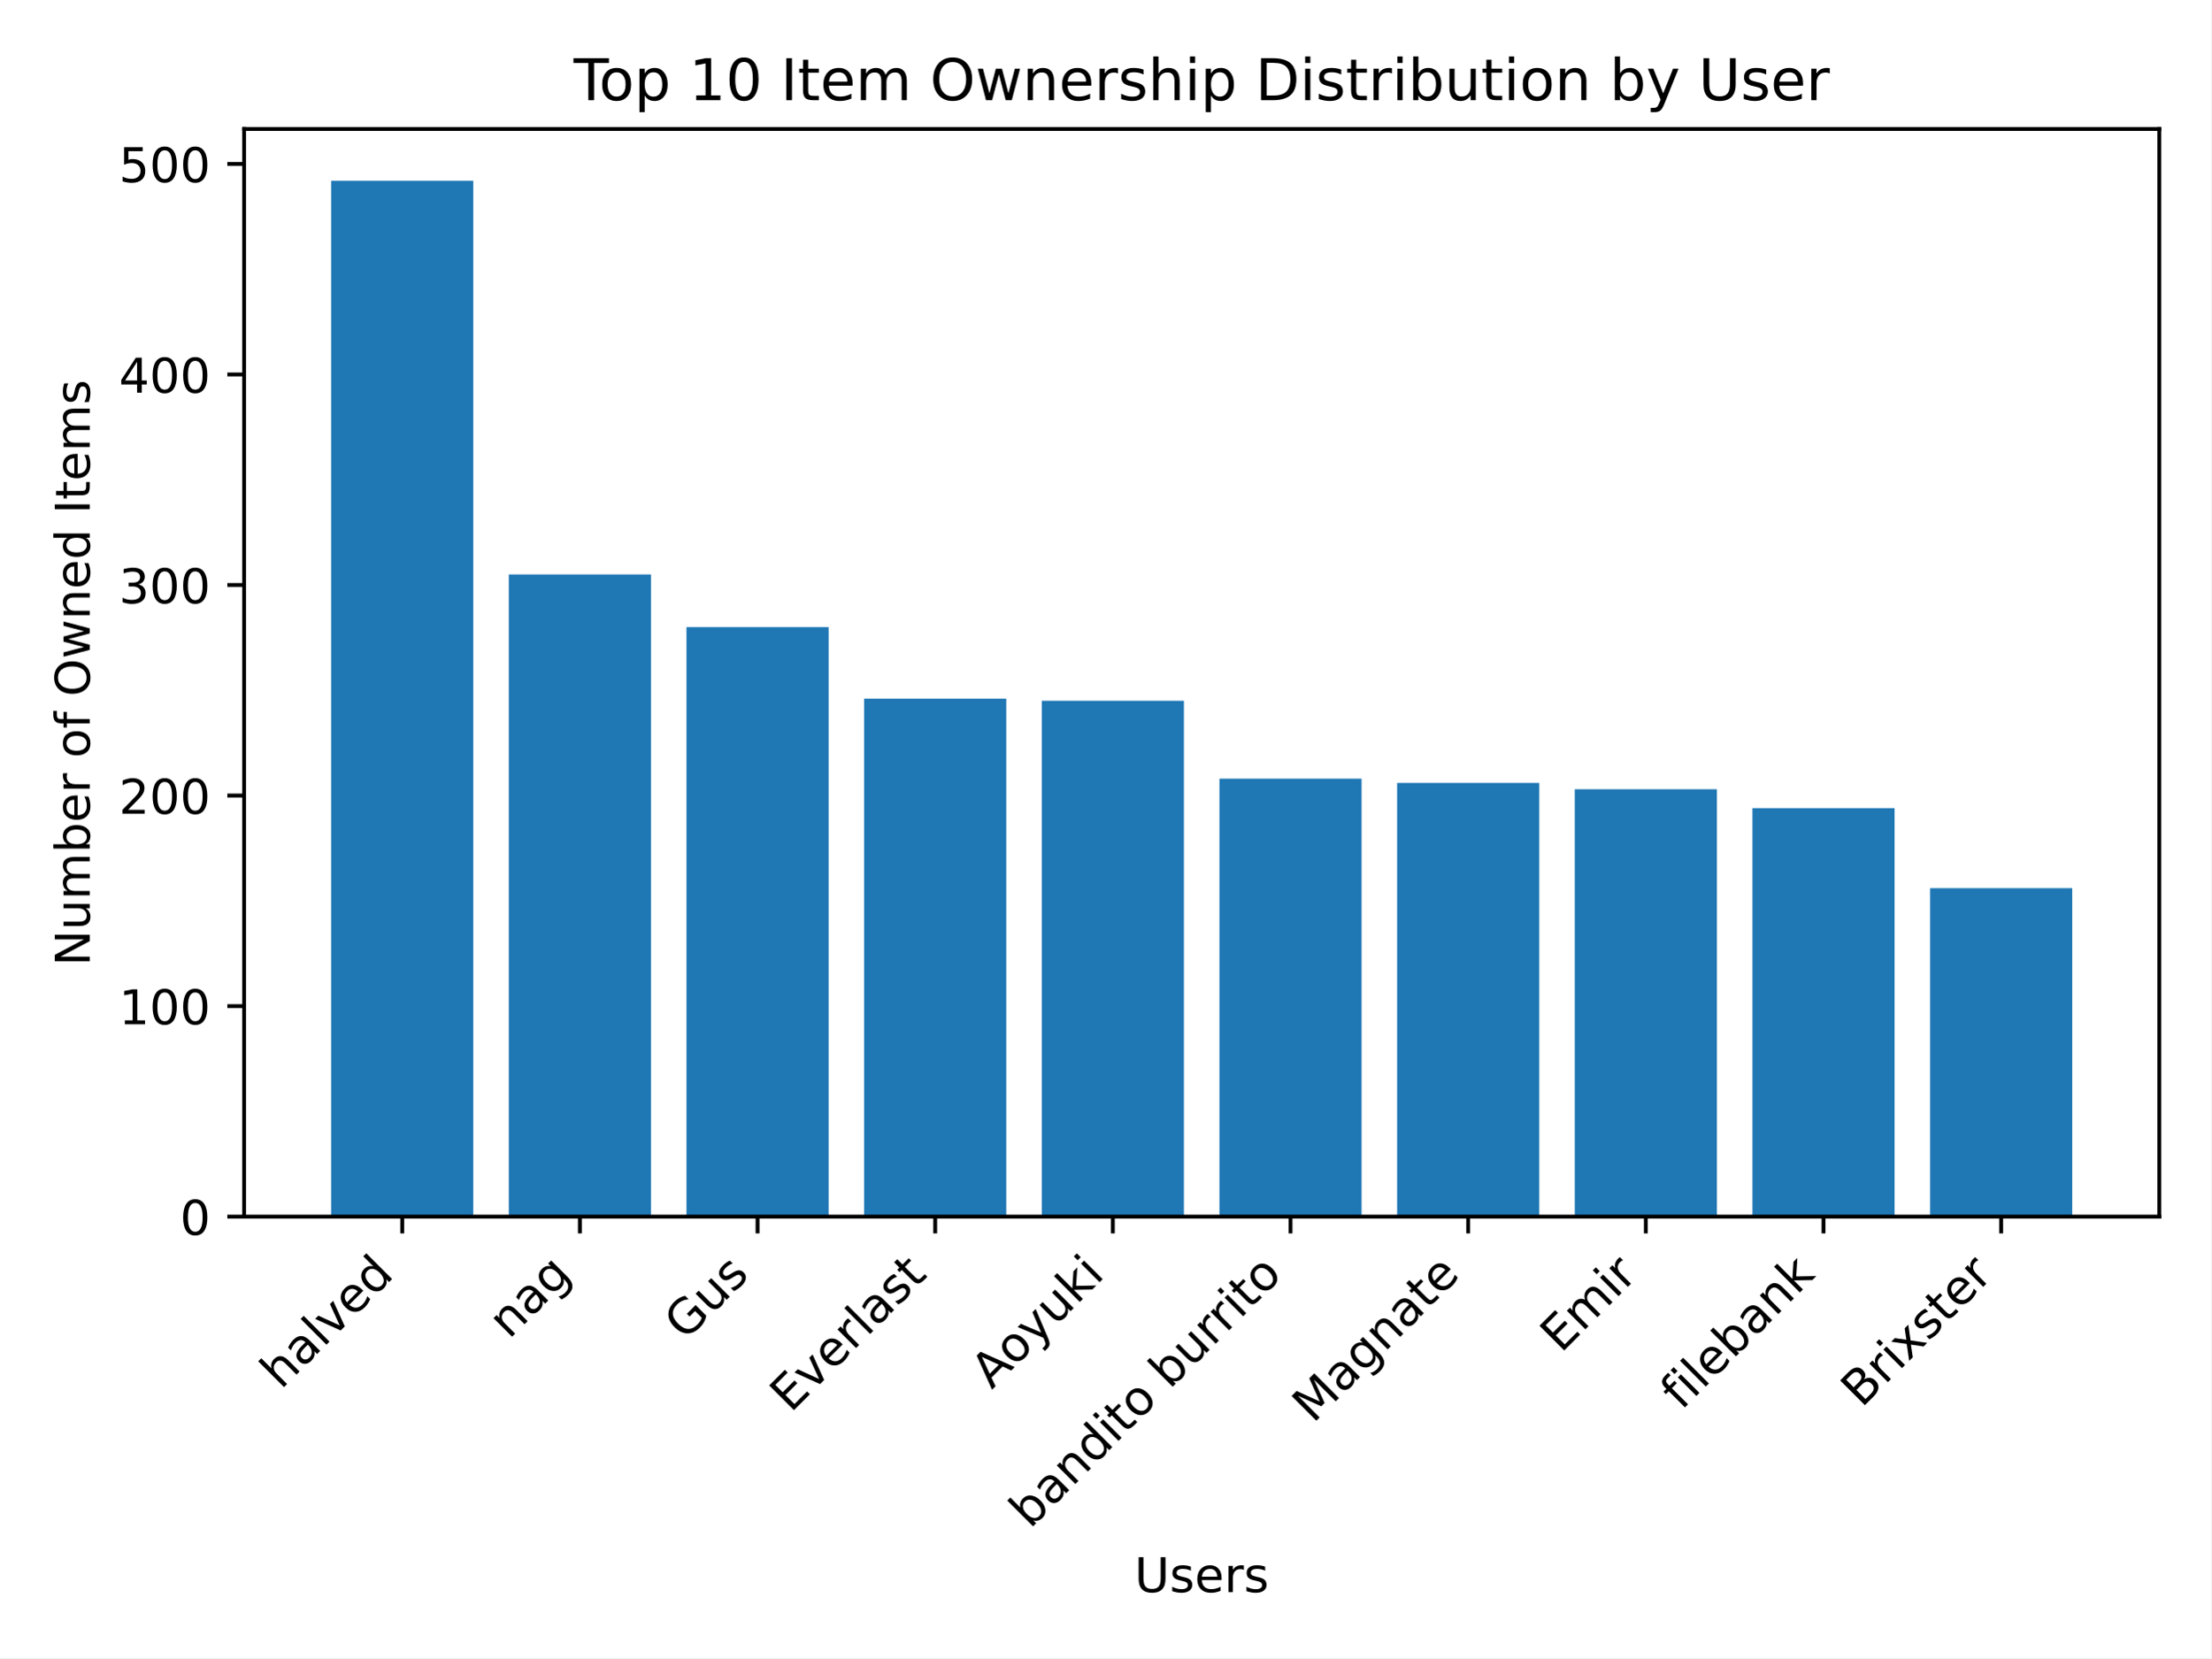
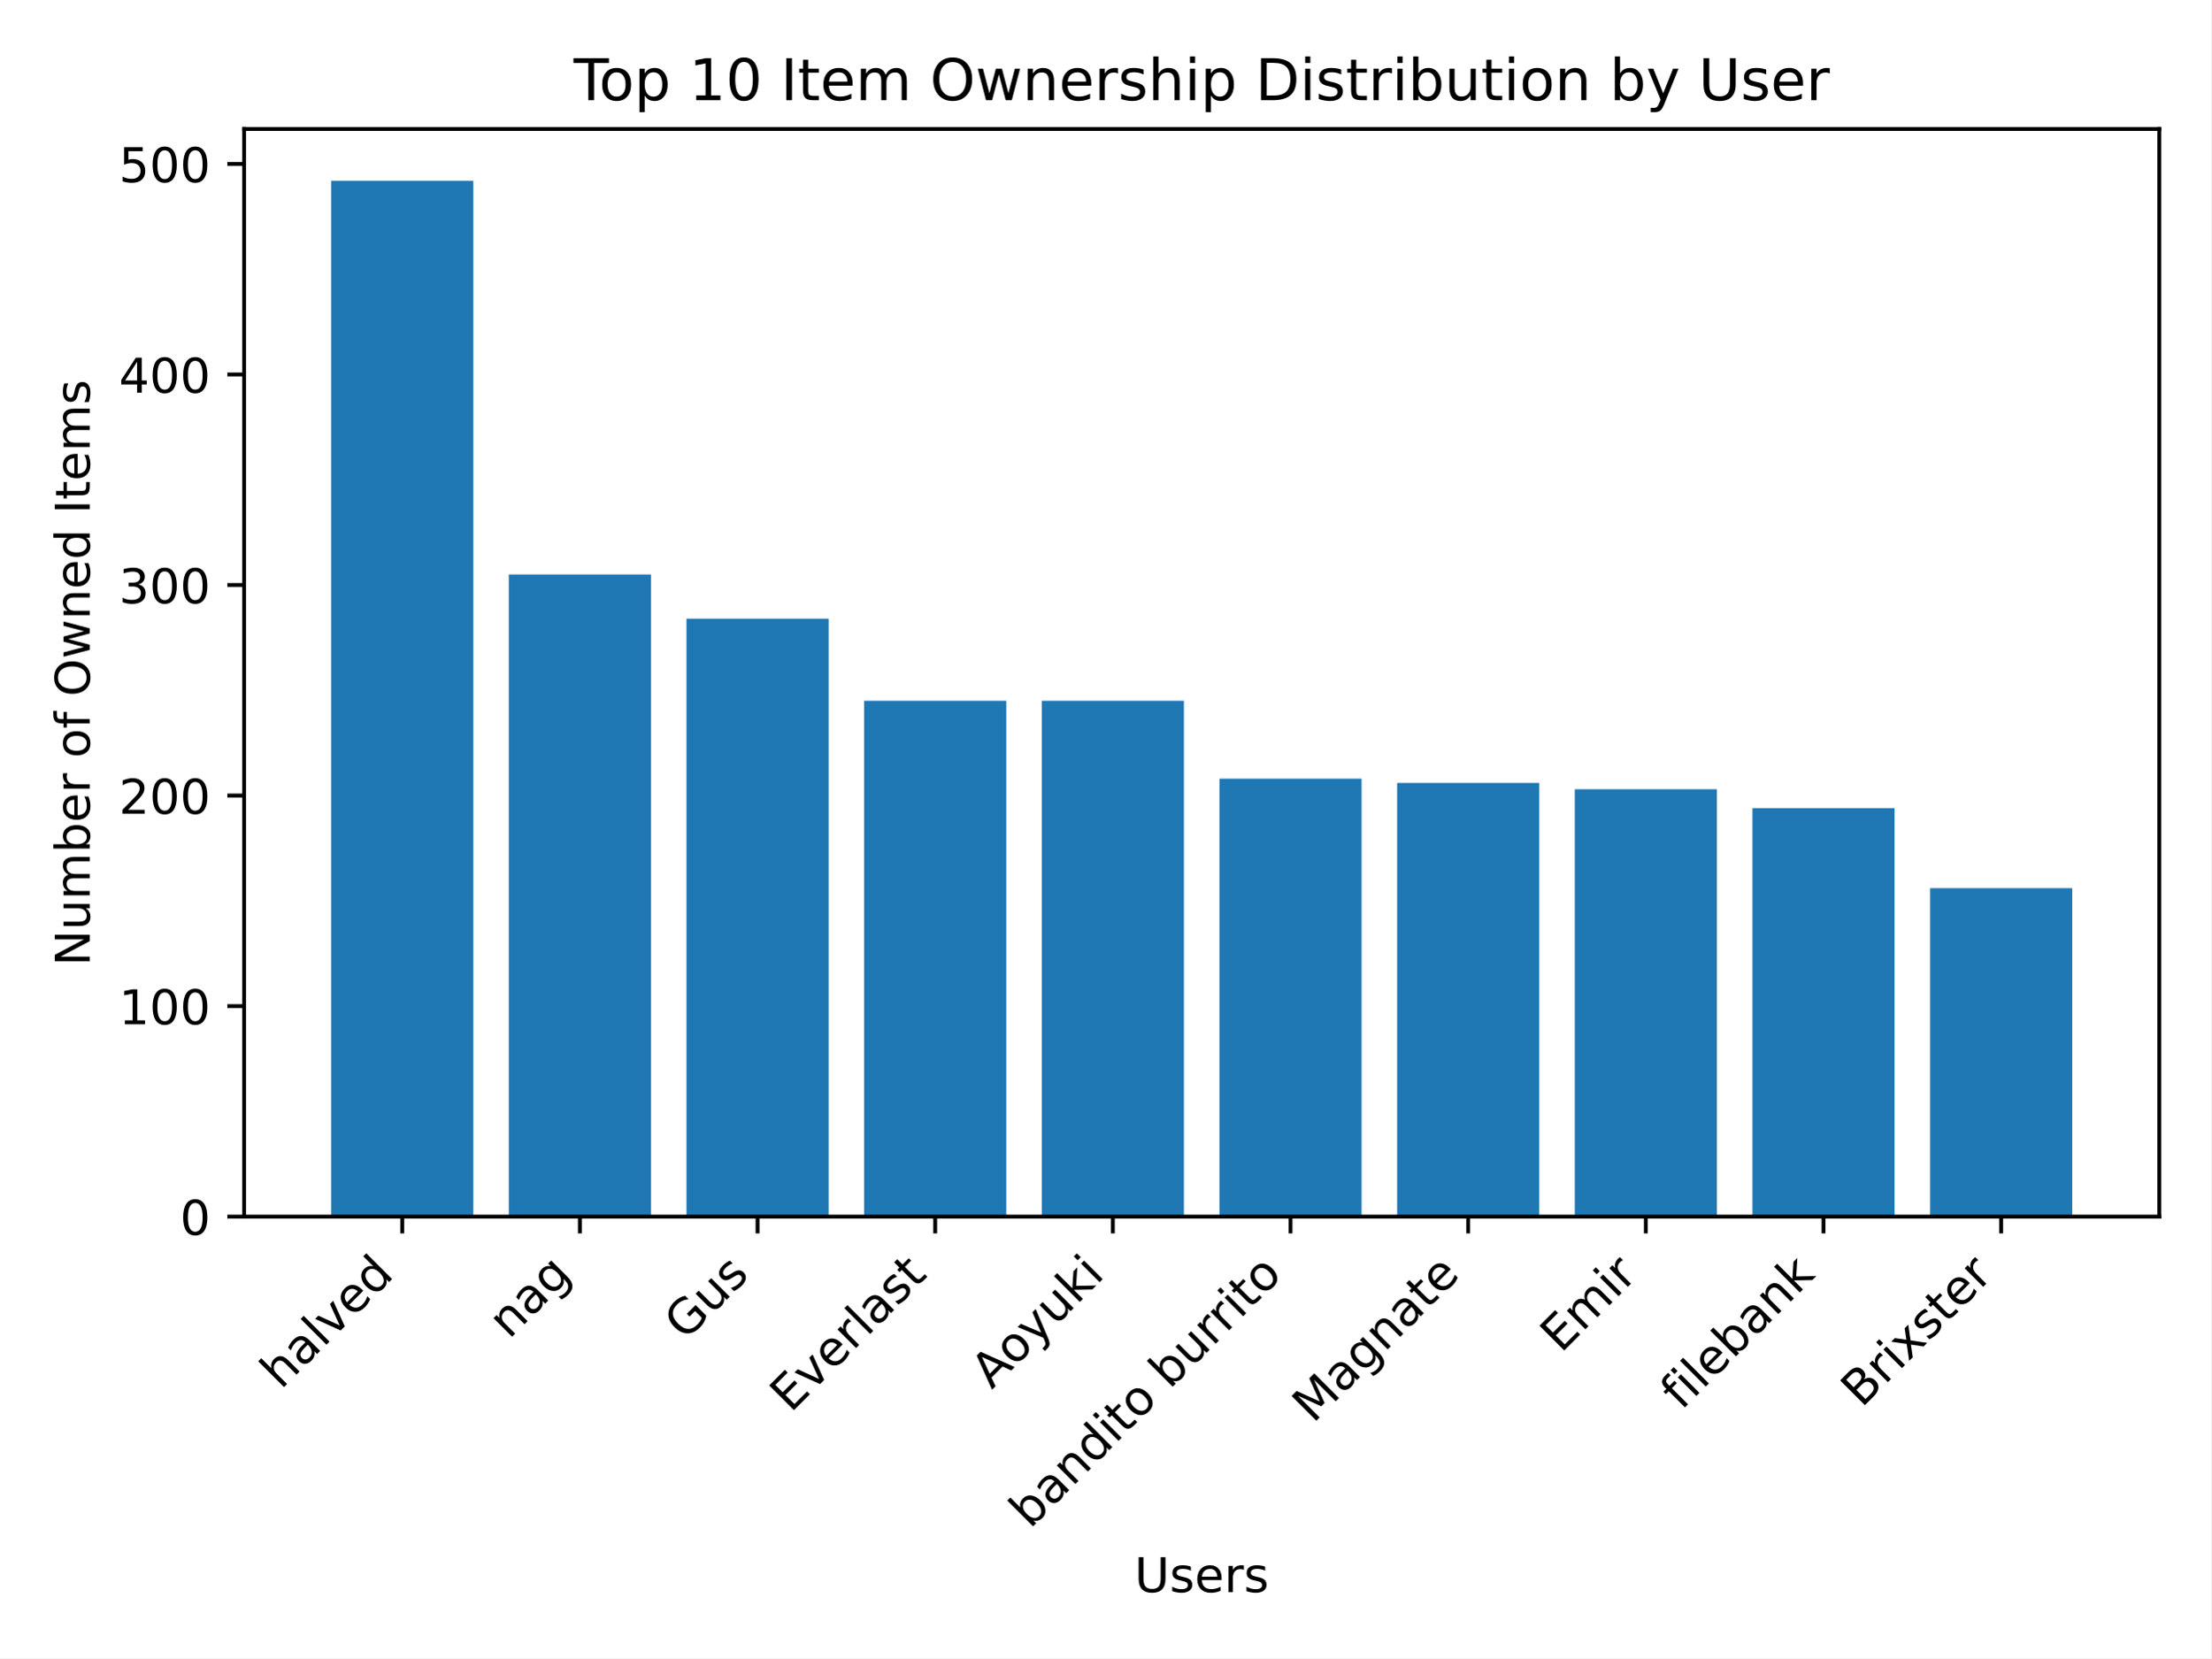
<svg xmlns="http://www.w3.org/2000/svg" xmlns:xlink="http://www.w3.org/1999/xlink" width="460.8pt" height="345.6pt" viewBox="0 0 460.8 345.6" version="1.1">
  <defs>
    <style type="text/css">*{stroke-linejoin: round; stroke-linecap: butt}</style>
  </defs>
  <g id="figure_1">
    <g id="patch_1">
      <path d="M 0 345.6  L 460.8 345.6  L 460.8 0  L 0 0  z " style="fill: #ffffff" />
    </g>
    <g id="axes_1">
      <g id="patch_2">
        <path d="M 50.87 253.581  L 450 253.581  L 450 26.88  L 50.87 26.88  z " style="fill: #ffffff" />
      </g>
      <g id="patch_3">
-         <path d="M 69.012 253.581  L 98.632 253.581  L 98.632 37.675  L 69.012 37.675  z " clip-path="url(#p26c67c0046)" style="fill: #1f77b4" />
+         <path d="M 69.012 253.581  L 98.632 253.581  L 98.632 37.675  L 69.012 37.675  z " clip-path="url(#pa39b3e2138)" style="fill: #1f77b4" />
      </g>
      <g id="patch_4">
-         <path d="M 106.037 253.581  L 135.657 253.581  L 135.657 119.737  L 106.037 119.737  z " clip-path="url(#p26c67c0046)" style="fill: #1f77b4" />
+         <path d="M 106.037 253.581  L 135.657 253.581  L 135.657 119.737  L 106.037 119.737  z " clip-path="url(#pa39b3e2138)" style="fill: #1f77b4" />
      </g>
      <g id="patch_5">
-         <path d="M 143.062 253.581  L 172.682 253.581  L 172.682 130.708  L 143.062 130.708  z " clip-path="url(#p26c67c0046)" style="fill: #1f77b4" />
+         <path d="M 143.062 253.581  L 172.682 253.581  L 172.682 128.952  L 143.062 128.952  z " clip-path="url(#pa39b3e2138)" style="fill: #1f77b4" />
      </g>
      <g id="patch_6">
-         <path d="M 180.087 253.581  L 209.707 253.581  L 209.707 145.628  L 180.087 145.628  z " clip-path="url(#p26c67c0046)" style="fill: #1f77b4" />
+         <path d="M 180.087 253.581  L 209.707 253.581  L 209.707 146.067  L 180.087 146.067  z " clip-path="url(#pa39b3e2138)" style="fill: #1f77b4" />
      </g>
      <g id="patch_7">
-         <path d="M 217.112 253.581  L 246.732 253.581  L 246.732 146.067  L 217.112 146.067  z " clip-path="url(#p26c67c0046)" style="fill: #1f77b4" />
+         <path d="M 217.112 253.581  L 246.732 253.581  L 246.732 146.067  L 217.112 146.067  z " clip-path="url(#pa39b3e2138)" style="fill: #1f77b4" />
      </g>
      <g id="patch_8">
-         <path d="M 254.138 253.581  L 283.758 253.581  L 283.758 162.304  L 254.138 162.304  z " clip-path="url(#p26c67c0046)" style="fill: #1f77b4" />
+         <path d="M 254.138 253.581  L 283.758 253.581  L 283.758 162.304  L 254.138 162.304  z " clip-path="url(#pa39b3e2138)" style="fill: #1f77b4" />
      </g>
      <g id="patch_9">
-         <path d="M 291.163 253.581  L 320.783 253.581  L 320.783 163.181  L 291.163 163.181  z " clip-path="url(#p26c67c0046)" style="fill: #1f77b4" />
+         <path d="M 291.163 253.581  L 320.783 253.581  L 320.783 163.181  L 291.163 163.181  z " clip-path="url(#pa39b3e2138)" style="fill: #1f77b4" />
      </g>
      <g id="patch_10">
-         <path d="M 328.188 253.581  L 357.808 253.581  L 357.808 164.498  L 328.188 164.498  z " clip-path="url(#p26c67c0046)" style="fill: #1f77b4" />
+         <path d="M 328.188 253.581  L 357.808 253.581  L 357.808 164.498  L 328.188 164.498  z " clip-path="url(#pa39b3e2138)" style="fill: #1f77b4" />
      </g>
      <g id="patch_11">
-         <path d="M 365.213 253.581  L 394.833 253.581  L 394.833 168.447  L 365.213 168.447  z " clip-path="url(#p26c67c0046)" style="fill: #1f77b4" />
+         <path d="M 365.213 253.581  L 394.833 253.581  L 394.833 168.447  L 365.213 168.447  z " clip-path="url(#pa39b3e2138)" style="fill: #1f77b4" />
      </g>
      <g id="patch_12">
-         <path d="M 402.238 253.581  L 431.858 253.581  L 431.858 185.123  L 402.238 185.123  z " clip-path="url(#p26c67c0046)" style="fill: #1f77b4" />
+         <path d="M 402.238 253.581  L 431.858 253.581  L 431.858 185.123  L 402.238 185.123  z " clip-path="url(#pa39b3e2138)" style="fill: #1f77b4" />
      </g>
      <g id="matplotlib.axis_1">
        <g id="xtick_1">
          <g id="line2d_1">
            <defs>
-               <path id="m3659bf85ca" d="M 0 0  L 0 3.5  " style="stroke: #000000; stroke-width: 0.8" />
+               <path id="mec80bca363" d="M 0 0  L 0 3.5  " style="stroke: #000000; stroke-width: 0.8" />
            </defs>
            <g>
-               <use xlink:href="#m3659bf85ca" x="83.822" y="253.581" style="stroke: #000000; stroke-width: 0.8" />
+               <use xlink:href="#mec80bca363" x="83.822" y="253.581" style="stroke: #000000; stroke-width: 0.8" />
            </g>
          </g>
          <g id="text_1">
            <g transform="translate(58.54764 289.7576) rotate(-45) scale(0.1 -0.1)">
              <defs>
                <path id="DejaVuSans-68" d="M 3513 2113  L 3513 0  L 2938 0  L 2938 2094  Q 2938 2591 2744 2837  Q 2550 3084 2163 3084  Q 1697 3084 1428 2787  Q 1159 2491 1159 1978  L 1159 0  L 581 0  L 581 4863  L 1159 4863  L 1159 2956  Q 1366 3272 1645 3428  Q 1925 3584 2291 3584  Q 2894 3584 3203 3211  Q 3513 2838 3513 2113  z " transform="scale(0.015625)" />
                <path id="DejaVuSans-61" d="M 2194 1759  Q 1497 1759 1228 1600  Q 959 1441 959 1056  Q 959 750 1161 570  Q 1363 391 1709 391  Q 2188 391 2477 730  Q 2766 1069 2766 1631  L 2766 1759  L 2194 1759  z M 3341 1997  L 3341 0  L 2766 0  L 2766 531  Q 2569 213 2275 61  Q 1981 -91 1556 -91  Q 1019 -91 701 211  Q 384 513 384 1019  Q 384 1609 779 1909  Q 1175 2209 1959 2209  L 2766 2209  L 2766 2266  Q 2766 2663 2505 2880  Q 2244 3097 1772 3097  Q 1472 3097 1187 3025  Q 903 2953 641 2809  L 641 3341  Q 956 3463 1253 3523  Q 1550 3584 1831 3584  Q 2591 3584 2966 3190  Q 3341 2797 3341 1997  z " transform="scale(0.015625)" />
                <path id="DejaVuSans-6c" d="M 603 4863  L 1178 4863  L 1178 0  L 603 0  L 603 4863  z " transform="scale(0.015625)" />
                <path id="DejaVuSans-76" d="M 191 3500  L 800 3500  L 1894 563  L 2988 3500  L 3597 3500  L 2284 0  L 1503 0  L 191 3500  z " transform="scale(0.015625)" />
                <path id="DejaVuSans-65" d="M 3597 1894  L 3597 1613  L 953 1613  Q 991 1019 1311 708  Q 1631 397 2203 397  Q 2534 397 2845 478  Q 3156 559 3463 722  L 3463 178  Q 3153 47 2828 -22  Q 2503 -91 2169 -91  Q 1331 -91 842 396  Q 353 884 353 1716  Q 353 2575 817 3079  Q 1281 3584 2069 3584  Q 2775 3584 3186 3129  Q 3597 2675 3597 1894  z M 3022 2063  Q 3016 2534 2758 2815  Q 2500 3097 2075 3097  Q 1594 3097 1305 2825  Q 1016 2553 972 2059  L 3022 2063  z " transform="scale(0.015625)" />
                <path id="DejaVuSans-64" d="M 2906 2969  L 2906 4863  L 3481 4863  L 3481 0  L 2906 0  L 2906 525  Q 2725 213 2448 61  Q 2172 -91 1784 -91  Q 1150 -91 751 415  Q 353 922 353 1747  Q 353 2572 751 3078  Q 1150 3584 1784 3584  Q 2172 3584 2448 3432  Q 2725 3281 2906 2969  z M 947 1747  Q 947 1113 1208 752  Q 1469 391 1925 391  Q 2381 391 2643 752  Q 2906 1113 2906 1747  Q 2906 2381 2643 2742  Q 2381 3103 1925 3103  Q 1469 3103 1208 2742  Q 947 2381 947 1747  z " transform="scale(0.015625)" />
              </defs>
              <use xlink:href="#DejaVuSans-68" />
              <use xlink:href="#DejaVuSans-61" transform="translate(63.37891 0)" />
              <use xlink:href="#DejaVuSans-6c" transform="translate(124.6582 0)" />
              <use xlink:href="#DejaVuSans-76" transform="translate(152.4414 0)" />
              <use xlink:href="#DejaVuSans-65" transform="translate(211.6211 0)" />
              <use xlink:href="#DejaVuSans-64" transform="translate(273.1445 0)" />
            </g>
          </g>
        </g>
        <g id="xtick_2">
          <g id="line2d_2">
            <g>
-               <use xlink:href="#m3659bf85ca" x="120.847" y="253.581" style="stroke: #000000; stroke-width: 0.8" />
+               <use xlink:href="#mec80bca363" x="120.847" y="253.581" style="stroke: #000000; stroke-width: 0.8" />
            </g>
          </g>
          <g id="text_2">
            <g transform="translate(106.0732 279.257) rotate(-45) scale(0.1 -0.1)">
              <defs>
                <path id="DejaVuSans-6e" d="M 3513 2113  L 3513 0  L 2938 0  L 2938 2094  Q 2938 2591 2744 2837  Q 2550 3084 2163 3084  Q 1697 3084 1428 2787  Q 1159 2491 1159 1978  L 1159 0  L 581 0  L 581 3500  L 1159 3500  L 1159 2956  Q 1366 3272 1645 3428  Q 1925 3584 2291 3584  Q 2894 3584 3203 3211  Q 3513 2838 3513 2113  z " transform="scale(0.015625)" />
                <path id="DejaVuSans-67" d="M 2906 1791  Q 2906 2416 2648 2759  Q 2391 3103 1925 3103  Q 1463 3103 1205 2759  Q 947 2416 947 1791  Q 947 1169 1205 825  Q 1463 481 1925 481  Q 2391 481 2648 825  Q 2906 1169 2906 1791  z M 3481 434  Q 3481 -459 3084 -895  Q 2688 -1331 1869 -1331  Q 1566 -1331 1297 -1286  Q 1028 -1241 775 -1147  L 775 -588  Q 1028 -725 1275 -790  Q 1522 -856 1778 -856  Q 2344 -856 2625 -561  Q 2906 -266 2906 331  L 2906 616  Q 2728 306 2450 153  Q 2172 0 1784 0  Q 1141 0 747 490  Q 353 981 353 1791  Q 353 2603 747 3093  Q 1141 3584 1784 3584  Q 2172 3584 2450 3431  Q 2728 3278 2906 2969  L 2906 3500  L 3481 3500  L 3481 434  z " transform="scale(0.015625)" />
              </defs>
              <use xlink:href="#DejaVuSans-6e" />
              <use xlink:href="#DejaVuSans-61" transform="translate(63.37891 0)" />
              <use xlink:href="#DejaVuSans-67" transform="translate(124.6582 0)" />
            </g>
          </g>
        </g>
        <g id="xtick_3">
          <g id="line2d_3">
            <g>
-               <use xlink:href="#m3659bf85ca" x="157.872" y="253.581" style="stroke: #000000; stroke-width: 0.8" />
+               <use xlink:href="#mec80bca363" x="157.872" y="253.581" style="stroke: #000000; stroke-width: 0.8" />
            </g>
          </g>
          <g id="text_3">
            <g transform="translate(142.758 279.5973) rotate(-45) scale(0.1 -0.1)">
              <defs>
                <path id="DejaVuSans-47" d="M 3809 666  L 3809 1919  L 2778 1919  L 2778 2438  L 4434 2438  L 4434 434  Q 4069 175 3628 42  Q 3188 -91 2688 -91  Q 1594 -91 976 548  Q 359 1188 359 2328  Q 359 3472 976 4111  Q 1594 4750 2688 4750  Q 3144 4750 3555 4637  Q 3966 4525 4313 4306  L 4313 3634  Q 3963 3931 3569 4081  Q 3175 4231 2741 4231  Q 1884 4231 1454 3753  Q 1025 3275 1025 2328  Q 1025 1384 1454 906  Q 1884 428 2741 428  Q 3075 428 3337 486  Q 3600 544 3809 666  z " transform="scale(0.015625)" />
                <path id="DejaVuSans-75" d="M 544 1381  L 544 3500  L 1119 3500  L 1119 1403  Q 1119 906 1312 657  Q 1506 409 1894 409  Q 2359 409 2629 706  Q 2900 1003 2900 1516  L 2900 3500  L 3475 3500  L 3475 0  L 2900 0  L 2900 538  Q 2691 219 2414 64  Q 2138 -91 1772 -91  Q 1169 -91 856 284  Q 544 659 544 1381  z M 1991 3584  L 1991 3584  z " transform="scale(0.015625)" />
                <path id="DejaVuSans-73" d="M 2834 3397  L 2834 2853  Q 2591 2978 2328 3040  Q 2066 3103 1784 3103  Q 1356 3103 1142 2972  Q 928 2841 928 2578  Q 928 2378 1081 2264  Q 1234 2150 1697 2047  L 1894 2003  Q 2506 1872 2764 1633  Q 3022 1394 3022 966  Q 3022 478 2636 193  Q 2250 -91 1575 -91  Q 1294 -91 989 -36  Q 684 19 347 128  L 347 722  Q 666 556 975 473  Q 1284 391 1588 391  Q 1994 391 2212 530  Q 2431 669 2431 922  Q 2431 1156 2273 1281  Q 2116 1406 1581 1522  L 1381 1569  Q 847 1681 609 1914  Q 372 2147 372 2553  Q 372 3047 722 3315  Q 1072 3584 1716 3584  Q 2034 3584 2315 3537  Q 2597 3491 2834 3397  z " transform="scale(0.015625)" />
              </defs>
              <use xlink:href="#DejaVuSans-47" />
              <use xlink:href="#DejaVuSans-75" transform="translate(77.49023 0)" />
              <use xlink:href="#DejaVuSans-73" transform="translate(140.8691 0)" />
            </g>
          </g>
        </g>
        <g id="xtick_4">
          <g id="line2d_4">
            <g>
-               <use xlink:href="#m3659bf85ca" x="194.897" y="253.581" style="stroke: #000000; stroke-width: 0.8" />
+               <use xlink:href="#mec80bca363" x="194.897" y="253.581" style="stroke: #000000; stroke-width: 0.8" />
            </g>
          </g>
          <g id="text_4">
            <g transform="translate(164.7625 294.6178) rotate(-45) scale(0.1 -0.1)">
              <defs>
                <path id="DejaVuSans-45" d="M 628 4666  L 3578 4666  L 3578 4134  L 1259 4134  L 1259 2753  L 3481 2753  L 3481 2222  L 1259 2222  L 1259 531  L 3634 531  L 3634 0  L 628 0  L 628 4666  z " transform="scale(0.015625)" />
                <path id="DejaVuSans-72" d="M 2631 2963  Q 2534 3019 2420 3045  Q 2306 3072 2169 3072  Q 1681 3072 1420 2755  Q 1159 2438 1159 1844  L 1159 0  L 581 0  L 581 3500  L 1159 3500  L 1159 2956  Q 1341 3275 1631 3429  Q 1922 3584 2338 3584  Q 2397 3584 2469 3576  Q 2541 3569 2628 3553  L 2631 2963  z " transform="scale(0.015625)" />
                <path id="DejaVuSans-74" d="M 1172 4494  L 1172 3500  L 2356 3500  L 2356 3053  L 1172 3053  L 1172 1153  Q 1172 725 1289 603  Q 1406 481 1766 481  L 2356 481  L 2356 0  L 1766 0  Q 1100 0 847 248  Q 594 497 594 1153  L 594 3053  L 172 3053  L 172 3500  L 594 3500  L 594 4494  L 1172 4494  z " transform="scale(0.015625)" />
              </defs>
              <use xlink:href="#DejaVuSans-45" />
              <use xlink:href="#DejaVuSans-76" transform="translate(63.18359 0)" />
              <use xlink:href="#DejaVuSans-65" transform="translate(122.3633 0)" />
              <use xlink:href="#DejaVuSans-72" transform="translate(183.8867 0)" />
              <use xlink:href="#DejaVuSans-6c" transform="translate(225 0)" />
              <use xlink:href="#DejaVuSans-61" transform="translate(252.7832 0)" />
              <use xlink:href="#DejaVuSans-73" transform="translate(314.0625 0)" />
              <use xlink:href="#DejaVuSans-74" transform="translate(366.1621 0)" />
            </g>
          </g>
        </g>
        <g id="xtick_5">
          <g id="line2d_5">
            <g>
-               <use xlink:href="#m3659bf85ca" x="231.922" y="253.581" style="stroke: #000000; stroke-width: 0.8" />
+               <use xlink:href="#mec80bca363" x="231.922" y="253.581" style="stroke: #000000; stroke-width: 0.8" />
            </g>
          </g>
          <g id="text_5">
            <g transform="translate(206.6865 289.7189) rotate(-45) scale(0.1 -0.1)">
              <defs>
                <path id="DejaVuSans-41" d="M 2188 4044  L 1331 1722  L 3047 1722  L 2188 4044  z M 1831 4666  L 2547 4666  L 4325 0  L 3669 0  L 3244 1197  L 1141 1197  L 716 0  L 50 0  L 1831 4666  z " transform="scale(0.015625)" />
                <path id="DejaVuSans-6f" d="M 1959 3097  Q 1497 3097 1228 2736  Q 959 2375 959 1747  Q 959 1119 1226 758  Q 1494 397 1959 397  Q 2419 397 2687 759  Q 2956 1122 2956 1747  Q 2956 2369 2687 2733  Q 2419 3097 1959 3097  z M 1959 3584  Q 2709 3584 3137 3096  Q 3566 2609 3566 1747  Q 3566 888 3137 398  Q 2709 -91 1959 -91  Q 1206 -91 779 398  Q 353 888 353 1747  Q 353 2609 779 3096  Q 1206 3584 1959 3584  z " transform="scale(0.015625)" />
                <path id="DejaVuSans-79" d="M 2059 -325  Q 1816 -950 1584 -1140  Q 1353 -1331 966 -1331  L 506 -1331  L 506 -850  L 844 -850  Q 1081 -850 1212 -737  Q 1344 -625 1503 -206  L 1606 56  L 191 3500  L 800 3500  L 1894 763  L 2988 3500  L 3597 3500  L 2059 -325  z " transform="scale(0.015625)" />
                <path id="DejaVuSans-6b" d="M 581 4863  L 1159 4863  L 1159 1991  L 2875 3500  L 3609 3500  L 1753 1863  L 3688 0  L 2938 0  L 1159 1709  L 1159 0  L 581 0  L 581 4863  z " transform="scale(0.015625)" />
                <path id="DejaVuSans-69" d="M 603 3500  L 1178 3500  L 1178 0  L 603 0  L 603 3500  z M 603 4863  L 1178 4863  L 1178 4134  L 603 4134  L 603 4863  z " transform="scale(0.015625)" />
              </defs>
              <use xlink:href="#DejaVuSans-41" />
              <use xlink:href="#DejaVuSans-6f" transform="translate(66.6582 0)" />
              <use xlink:href="#DejaVuSans-79" transform="translate(127.8398 0)" />
              <use xlink:href="#DejaVuSans-75" transform="translate(187.0195 0)" />
              <use xlink:href="#DejaVuSans-6b" transform="translate(250.3984 0)" />
              <use xlink:href="#DejaVuSans-69" transform="translate(308.3086 0)" />
            </g>
          </g>
        </g>
        <g id="xtick_6">
          <g id="line2d_6">
            <g>
-               <use xlink:href="#m3659bf85ca" x="268.948" y="253.581" style="stroke: #000000; stroke-width: 0.8" />
+               <use xlink:href="#mec80bca363" x="268.948" y="253.581" style="stroke: #000000; stroke-width: 0.8" />
            </g>
          </g>
          <g id="text_6">
            <g transform="translate(214.6506 318.7799) rotate(-45) scale(0.1 -0.1)">
              <defs>
                <path id="DejaVuSans-62" d="M 3116 1747  Q 3116 2381 2855 2742  Q 2594 3103 2138 3103  Q 1681 3103 1420 2742  Q 1159 2381 1159 1747  Q 1159 1113 1420 752  Q 1681 391 2138 391  Q 2594 391 2855 752  Q 3116 1113 3116 1747  z M 1159 2969  Q 1341 3281 1617 3432  Q 1894 3584 2278 3584  Q 2916 3584 3314 3078  Q 3713 2572 3713 1747  Q 3713 922 3314 415  Q 2916 -91 2278 -91  Q 1894 -91 1617 61  Q 1341 213 1159 525  L 1159 0  L 581 0  L 581 4863  L 1159 4863  L 1159 2969  z " transform="scale(0.015625)" />
                <path id="DejaVuSans-20" transform="scale(0.015625)" />
              </defs>
              <use xlink:href="#DejaVuSans-62" />
              <use xlink:href="#DejaVuSans-61" transform="translate(63.47656 0)" />
              <use xlink:href="#DejaVuSans-6e" transform="translate(124.7559 0)" />
              <use xlink:href="#DejaVuSans-64" transform="translate(188.1348 0)" />
              <use xlink:href="#DejaVuSans-69" transform="translate(251.6113 0)" />
              <use xlink:href="#DejaVuSans-74" transform="translate(279.3945 0)" />
              <use xlink:href="#DejaVuSans-6f" transform="translate(318.6035 0)" />
              <use xlink:href="#DejaVuSans-20" transform="translate(379.7852 0)" />
              <use xlink:href="#DejaVuSans-62" transform="translate(411.5723 0)" />
              <use xlink:href="#DejaVuSans-75" transform="translate(475.0488 0)" />
              <use xlink:href="#DejaVuSans-72" transform="translate(538.4277 0)" />
              <use xlink:href="#DejaVuSans-72" transform="translate(577.791 0)" />
              <use xlink:href="#DejaVuSans-69" transform="translate(618.9043 0)" />
              <use xlink:href="#DejaVuSans-74" transform="translate(646.6875 0)" />
              <use xlink:href="#DejaVuSans-6f" transform="translate(685.8965 0)" />
            </g>
          </g>
        </g>
        <g id="xtick_7">
          <g id="line2d_7">
            <g>
-               <use xlink:href="#m3659bf85ca" x="305.973" y="253.581" style="stroke: #000000; stroke-width: 0.8" />
+               <use xlink:href="#mec80bca363" x="305.973" y="253.581" style="stroke: #000000; stroke-width: 0.8" />
            </g>
          </g>
          <g id="text_7">
            <g transform="translate(273.6412 296.8143) rotate(-45) scale(0.1 -0.1)">
              <defs>
                <path id="DejaVuSans-4d" d="M 628 4666  L 1569 4666  L 2759 1491  L 3956 4666  L 4897 4666  L 4897 0  L 4281 0  L 4281 4097  L 3078 897  L 2444 897  L 1241 4097  L 1241 0  L 628 0  L 628 4666  z " transform="scale(0.015625)" />
              </defs>
              <use xlink:href="#DejaVuSans-4d" />
              <use xlink:href="#DejaVuSans-61" transform="translate(86.2793 0)" />
              <use xlink:href="#DejaVuSans-67" transform="translate(147.5586 0)" />
              <use xlink:href="#DejaVuSans-6e" transform="translate(211.0352 0)" />
              <use xlink:href="#DejaVuSans-61" transform="translate(274.4141 0)" />
              <use xlink:href="#DejaVuSans-74" transform="translate(335.6934 0)" />
              <use xlink:href="#DejaVuSans-65" transform="translate(374.9023 0)" />
            </g>
          </g>
        </g>
        <g id="xtick_8">
          <g id="line2d_8">
            <g>
-               <use xlink:href="#m3659bf85ca" x="342.998" y="253.581" style="stroke: #000000; stroke-width: 0.8" />
+               <use xlink:href="#mec80bca363" x="342.998" y="253.581" style="stroke: #000000; stroke-width: 0.8" />
            </g>
          </g>
          <g id="text_8">
            <g transform="translate(325.3001 282.1805) rotate(-45) scale(0.1 -0.1)">
              <defs>
                <path id="DejaVuSans-6d" d="M 3328 2828  Q 3544 3216 3844 3400  Q 4144 3584 4550 3584  Q 5097 3584 5394 3201  Q 5691 2819 5691 2113  L 5691 0  L 5113 0  L 5113 2094  Q 5113 2597 4934 2840  Q 4756 3084 4391 3084  Q 3944 3084 3684 2787  Q 3425 2491 3425 1978  L 3425 0  L 2847 0  L 2847 2094  Q 2847 2600 2669 2842  Q 2491 3084 2119 3084  Q 1678 3084 1418 2786  Q 1159 2488 1159 1978  L 1159 0  L 581 0  L 581 3500  L 1159 3500  L 1159 2956  Q 1356 3278 1631 3431  Q 1906 3584 2284 3584  Q 2666 3584 2933 3390  Q 3200 3197 3328 2828  z " transform="scale(0.015625)" />
              </defs>
              <use xlink:href="#DejaVuSans-45" />
              <use xlink:href="#DejaVuSans-6d" transform="translate(63.18359 0)" />
              <use xlink:href="#DejaVuSans-69" transform="translate(160.5957 0)" />
              <use xlink:href="#DejaVuSans-72" transform="translate(188.3789 0)" />
            </g>
          </g>
        </g>
        <g id="xtick_9">
          <g id="line2d_9">
            <g>
-               <use xlink:href="#m3659bf85ca" x="380.023" y="253.581" style="stroke: #000000; stroke-width: 0.8" />
+               <use xlink:href="#mec80bca363" x="380.023" y="253.581" style="stroke: #000000; stroke-width: 0.8" />
            </g>
          </g>
          <g id="text_9">
            <g transform="translate(350.3849 294.1206) rotate(-45) scale(0.1 -0.1)">
              <defs>
                <path id="DejaVuSans-66" d="M 2375 4863  L 2375 4384  L 1825 4384  Q 1516 4384 1395 4259  Q 1275 4134 1275 3809  L 1275 3500  L 2222 3500  L 2222 3053  L 1275 3053  L 1275 0  L 697 0  L 697 3053  L 147 3053  L 147 3500  L 697 3500  L 697 3744  Q 697 4328 969 4595  Q 1241 4863 1831 4863  L 2375 4863  z " transform="scale(0.015625)" />
              </defs>
              <use xlink:href="#DejaVuSans-66" />
              <use xlink:href="#DejaVuSans-69" transform="translate(35.20508 0)" />
              <use xlink:href="#DejaVuSans-6c" transform="translate(62.98828 0)" />
              <use xlink:href="#DejaVuSans-65" transform="translate(90.77148 0)" />
              <use xlink:href="#DejaVuSans-62" transform="translate(152.2949 0)" />
              <use xlink:href="#DejaVuSans-61" transform="translate(215.7715 0)" />
              <use xlink:href="#DejaVuSans-6e" transform="translate(277.0508 0)" />
              <use xlink:href="#DejaVuSans-6b" transform="translate(340.4297 0)" />
            </g>
          </g>
        </g>
        <g id="xtick_10">
          <g id="line2d_10">
            <g>
-               <use xlink:href="#m3659bf85ca" x="417.048" y="253.581" style="stroke: #000000; stroke-width: 0.8" />
+               <use xlink:href="#mec80bca363" x="417.048" y="253.581" style="stroke: #000000; stroke-width: 0.8" />
            </g>
          </g>
          <g id="text_10">
            <g transform="translate(387.9558 293.5748) rotate(-45) scale(0.1 -0.1)">
              <defs>
                <path id="DejaVuSans-42" d="M 1259 2228  L 1259 519  L 2272 519  Q 2781 519 3026 730  Q 3272 941 3272 1375  Q 3272 1813 3026 2020  Q 2781 2228 2272 2228  L 1259 2228  z M 1259 4147  L 1259 2741  L 2194 2741  Q 2656 2741 2882 2914  Q 3109 3088 3109 3444  Q 3109 3797 2882 3972  Q 2656 4147 2194 4147  L 1259 4147  z M 628 4666  L 2241 4666  Q 2963 4666 3353 4366  Q 3744 4066 3744 3513  Q 3744 3084 3544 2831  Q 3344 2578 2956 2516  Q 3422 2416 3680 2098  Q 3938 1781 3938 1306  Q 3938 681 3513 340  Q 3088 0 2303 0  L 628 0  L 628 4666  z " transform="scale(0.015625)" />
                <path id="DejaVuSans-78" d="M 3513 3500  L 2247 1797  L 3578 0  L 2900 0  L 1881 1375  L 863 0  L 184 0  L 1544 1831  L 300 3500  L 978 3500  L 1906 2253  L 2834 3500  L 3513 3500  z " transform="scale(0.015625)" />
              </defs>
              <use xlink:href="#DejaVuSans-42" />
              <use xlink:href="#DejaVuSans-72" transform="translate(68.60352 0)" />
              <use xlink:href="#DejaVuSans-69" transform="translate(109.7168 0)" />
              <use xlink:href="#DejaVuSans-78" transform="translate(137.5 0)" />
              <use xlink:href="#DejaVuSans-73" transform="translate(196.6797 0)" />
              <use xlink:href="#DejaVuSans-74" transform="translate(248.7793 0)" />
              <use xlink:href="#DejaVuSans-65" transform="translate(287.9883 0)" />
              <use xlink:href="#DejaVuSans-72" transform="translate(349.5117 0)" />
            </g>
          </g>
        </g>
        <g id="text_11">
          <g transform="translate(236.4342 331.8489) scale(0.1 -0.1)">
            <defs>
              <path id="DejaVuSans-55" d="M 556 4666  L 1191 4666  L 1191 1831  Q 1191 1081 1462 751  Q 1734 422 2344 422  Q 2950 422 3222 751  Q 3494 1081 3494 1831  L 3494 4666  L 4128 4666  L 4128 1753  Q 4128 841 3676 375  Q 3225 -91 2344 -91  Q 1459 -91 1007 375  Q 556 841 556 1753  L 556 4666  z " transform="scale(0.015625)" />
            </defs>
            <use xlink:href="#DejaVuSans-55" />
            <use xlink:href="#DejaVuSans-73" transform="translate(73.19336 0)" />
            <use xlink:href="#DejaVuSans-65" transform="translate(125.293 0)" />
            <use xlink:href="#DejaVuSans-72" transform="translate(186.8164 0)" />
            <use xlink:href="#DejaVuSans-73" transform="translate(227.9297 0)" />
          </g>
        </g>
      </g>
      <g id="matplotlib.axis_2">
        <g id="ytick_1">
          <g id="line2d_11">
            <defs>
-               <path id="mbd44d467cc" d="M 0 0  L -3.5 0  " style="stroke: #000000; stroke-width: 0.8" />
+               <path id="m7bd07b9d96" d="M 0 0  L -3.5 0  " style="stroke: #000000; stroke-width: 0.8" />
            </defs>
            <g>
-               <use xlink:href="#mbd44d467cc" x="50.87" y="253.581" style="stroke: #000000; stroke-width: 0.8" />
+               <use xlink:href="#m7bd07b9d96" x="50.87" y="253.581" style="stroke: #000000; stroke-width: 0.8" />
            </g>
          </g>
          <g id="text_12">
            <g transform="translate(37.5075 257.3798) scale(0.1 -0.1)">
              <defs>
                <path id="DejaVuSans-30" d="M 2034 4250  Q 1547 4250 1301 3770  Q 1056 3291 1056 2328  Q 1056 1369 1301 889  Q 1547 409 2034 409  Q 2525 409 2770 889  Q 3016 1369 3016 2328  Q 3016 3291 2770 3770  Q 2525 4250 2034 4250  z M 2034 4750  Q 2819 4750 3233 4129  Q 3647 3509 3647 2328  Q 3647 1150 3233 529  Q 2819 -91 2034 -91  Q 1250 -91 836 529  Q 422 1150 422 2328  Q 422 3509 836 4129  Q 1250 4750 2034 4750  z " transform="scale(0.015625)" />
              </defs>
              <use xlink:href="#DejaVuSans-30" />
            </g>
          </g>
        </g>
        <g id="ytick_2">
          <g id="line2d_12">
            <g>
-               <use xlink:href="#mbd44d467cc" x="50.87" y="209.697" style="stroke: #000000; stroke-width: 0.8" />
+               <use xlink:href="#m7bd07b9d96" x="50.87" y="209.697" style="stroke: #000000; stroke-width: 0.8" />
            </g>
          </g>
          <g id="text_13">
            <g transform="translate(24.7825 213.4966) scale(0.1 -0.1)">
              <defs>
                <path id="DejaVuSans-31" d="M 794 531  L 1825 531  L 1825 4091  L 703 3866  L 703 4441  L 1819 4666  L 2450 4666  L 2450 531  L 3481 531  L 3481 0  L 794 0  L 794 531  z " transform="scale(0.015625)" />
              </defs>
              <use xlink:href="#DejaVuSans-31" />
              <use xlink:href="#DejaVuSans-30" transform="translate(63.62305 0)" />
              <use xlink:href="#DejaVuSans-30" transform="translate(127.2461 0)" />
            </g>
          </g>
        </g>
        <g id="ytick_3">
          <g id="line2d_13">
            <g>
-               <use xlink:href="#mbd44d467cc" x="50.87" y="165.814" style="stroke: #000000; stroke-width: 0.8" />
+               <use xlink:href="#m7bd07b9d96" x="50.87" y="165.814" style="stroke: #000000; stroke-width: 0.8" />
            </g>
          </g>
          <g id="text_14">
            <g transform="translate(24.7825 169.6134) scale(0.1 -0.1)">
              <defs>
                <path id="DejaVuSans-32" d="M 1228 531  L 3431 531  L 3431 0  L 469 0  L 469 531  Q 828 903 1448 1529  Q 2069 2156 2228 2338  Q 2531 2678 2651 2914  Q 2772 3150 2772 3378  Q 2772 3750 2511 3984  Q 2250 4219 1831 4219  Q 1534 4219 1204 4116  Q 875 4013 500 3803  L 500 4441  Q 881 4594 1212 4672  Q 1544 4750 1819 4750  Q 2544 4750 2975 4387  Q 3406 4025 3406 3419  Q 3406 3131 3298 2873  Q 3191 2616 2906 2266  Q 2828 2175 2409 1742  Q 1991 1309 1228 531  z " transform="scale(0.015625)" />
              </defs>
              <use xlink:href="#DejaVuSans-32" />
              <use xlink:href="#DejaVuSans-30" transform="translate(63.62305 0)" />
              <use xlink:href="#DejaVuSans-30" transform="translate(127.2461 0)" />
            </g>
          </g>
        </g>
        <g id="ytick_4">
          <g id="line2d_14">
            <g>
-               <use xlink:href="#mbd44d467cc" x="50.87" y="121.931" style="stroke: #000000; stroke-width: 0.8" />
+               <use xlink:href="#m7bd07b9d96" x="50.87" y="121.931" style="stroke: #000000; stroke-width: 0.8" />
            </g>
          </g>
          <g id="text_15">
            <g transform="translate(24.7825 125.7302) scale(0.1 -0.1)">
              <defs>
                <path id="DejaVuSans-33" d="M 2597 2516  Q 3050 2419 3304 2112  Q 3559 1806 3559 1356  Q 3559 666 3084 287  Q 2609 -91 1734 -91  Q 1441 -91 1130 -33  Q 819 25 488 141  L 488 750  Q 750 597 1062 519  Q 1375 441 1716 441  Q 2309 441 2620 675  Q 2931 909 2931 1356  Q 2931 1769 2642 2001  Q 2353 2234 1838 2234  L 1294 2234  L 1294 2753  L 1863 2753  Q 2328 2753 2575 2939  Q 2822 3125 2822 3475  Q 2822 3834 2567 4026  Q 2313 4219 1838 4219  Q 1578 4219 1281 4162  Q 984 4106 628 3988  L 628 4550  Q 988 4650 1302 4700  Q 1616 4750 1894 4750  Q 2613 4750 3031 4423  Q 3450 4097 3450 3541  Q 3450 3153 3228 2886  Q 3006 2619 2597 2516  z " transform="scale(0.015625)" />
              </defs>
              <use xlink:href="#DejaVuSans-33" />
              <use xlink:href="#DejaVuSans-30" transform="translate(63.62305 0)" />
              <use xlink:href="#DejaVuSans-30" transform="translate(127.2461 0)" />
            </g>
          </g>
        </g>
        <g id="ytick_5">
          <g id="line2d_15">
            <g>
-               <use xlink:href="#mbd44d467cc" x="50.87" y="78.048" style="stroke: #000000; stroke-width: 0.8" />
+               <use xlink:href="#m7bd07b9d96" x="50.87" y="78.048" style="stroke: #000000; stroke-width: 0.8" />
            </g>
          </g>
          <g id="text_16">
            <g transform="translate(24.7825 81.84702) scale(0.1 -0.1)">
              <defs>
                <path id="DejaVuSans-34" d="M 2419 4116  L 825 1625  L 2419 1625  L 2419 4116  z M 2253 4666  L 3047 4666  L 3047 1625  L 3713 1625  L 3713 1100  L 3047 1100  L 3047 0  L 2419 0  L 2419 1100  L 313 1100  L 313 1709  L 2253 4666  z " transform="scale(0.015625)" />
              </defs>
              <use xlink:href="#DejaVuSans-34" />
              <use xlink:href="#DejaVuSans-30" transform="translate(63.62305 0)" />
              <use xlink:href="#DejaVuSans-30" transform="translate(127.2461 0)" />
            </g>
          </g>
        </g>
        <g id="ytick_6">
          <g id="line2d_16">
            <g>
-               <use xlink:href="#mbd44d467cc" x="50.87" y="34.165" style="stroke: #000000; stroke-width: 0.8" />
+               <use xlink:href="#m7bd07b9d96" x="50.87" y="34.165" style="stroke: #000000; stroke-width: 0.8" />
            </g>
          </g>
          <g id="text_17">
            <g transform="translate(24.7825 37.96383) scale(0.1 -0.1)">
              <defs>
                <path id="DejaVuSans-35" d="M 691 4666  L 3169 4666  L 3169 4134  L 1269 4134  L 1269 2991  Q 1406 3038 1543 3061  Q 1681 3084 1819 3084  Q 2600 3084 3056 2656  Q 3513 2228 3513 1497  Q 3513 744 3044 326  Q 2575 -91 1722 -91  Q 1428 -91 1123 -41  Q 819 9 494 109  L 494 744  Q 775 591 1075 516  Q 1375 441 1709 441  Q 2250 441 2565 725  Q 2881 1009 2881 1497  Q 2881 1984 2565 2268  Q 2250 2553 1709 2553  Q 1456 2553 1204 2497  Q 953 2441 691 2322  L 691 4666  z " transform="scale(0.015625)" />
              </defs>
              <use xlink:href="#DejaVuSans-35" />
              <use xlink:href="#DejaVuSans-30" transform="translate(63.62305 0)" />
              <use xlink:href="#DejaVuSans-30" transform="translate(127.2461 0)" />
            </g>
          </g>
        </g>
        <g id="text_18">
          <g transform="translate(18.70281 201.3342) rotate(-90) scale(0.1 -0.1)">
            <defs>
              <path id="DejaVuSans-4e" d="M 628 4666  L 1478 4666  L 3547 763  L 3547 4666  L 4159 4666  L 4159 0  L 3309 0  L 1241 3903  L 1241 0  L 628 0  L 628 4666  z " transform="scale(0.015625)" />
              <path id="DejaVuSans-4f" d="M 2522 4238  Q 1834 4238 1429 3725  Q 1025 3213 1025 2328  Q 1025 1447 1429 934  Q 1834 422 2522 422  Q 3209 422 3611 934  Q 4013 1447 4013 2328  Q 4013 3213 3611 3725  Q 3209 4238 2522 4238  z M 2522 4750  Q 3503 4750 4090 4092  Q 4678 3434 4678 2328  Q 4678 1225 4090 567  Q 3503 -91 2522 -91  Q 1538 -91 948 565  Q 359 1222 359 2328  Q 359 3434 948 4092  Q 1538 4750 2522 4750  z " transform="scale(0.015625)" />
              <path id="DejaVuSans-77" d="M 269 3500  L 844 3500  L 1563 769  L 2278 3500  L 2956 3500  L 3675 769  L 4391 3500  L 4966 3500  L 4050 0  L 3372 0  L 2619 2869  L 1863 0  L 1184 0  L 269 3500  z " transform="scale(0.015625)" />
              <path id="DejaVuSans-49" d="M 628 4666  L 1259 4666  L 1259 0  L 628 0  L 628 4666  z " transform="scale(0.015625)" />
            </defs>
            <use xlink:href="#DejaVuSans-4e" />
            <use xlink:href="#DejaVuSans-75" transform="translate(74.80469 0)" />
            <use xlink:href="#DejaVuSans-6d" transform="translate(138.1836 0)" />
            <use xlink:href="#DejaVuSans-62" transform="translate(235.5957 0)" />
            <use xlink:href="#DejaVuSans-65" transform="translate(299.0723 0)" />
            <use xlink:href="#DejaVuSans-72" transform="translate(360.5957 0)" />
            <use xlink:href="#DejaVuSans-20" transform="translate(401.709 0)" />
            <use xlink:href="#DejaVuSans-6f" transform="translate(433.4961 0)" />
            <use xlink:href="#DejaVuSans-66" transform="translate(494.6777 0)" />
            <use xlink:href="#DejaVuSans-20" transform="translate(529.8828 0)" />
            <use xlink:href="#DejaVuSans-4f" transform="translate(561.6699 0)" />
            <use xlink:href="#DejaVuSans-77" transform="translate(640.3809 0)" />
            <use xlink:href="#DejaVuSans-6e" transform="translate(722.168 0)" />
            <use xlink:href="#DejaVuSans-65" transform="translate(785.5469 0)" />
            <use xlink:href="#DejaVuSans-64" transform="translate(847.0703 0)" />
            <use xlink:href="#DejaVuSans-20" transform="translate(910.5469 0)" />
            <use xlink:href="#DejaVuSans-49" transform="translate(942.334 0)" />
            <use xlink:href="#DejaVuSans-74" transform="translate(971.8262 0)" />
            <use xlink:href="#DejaVuSans-65" transform="translate(1011.035 0)" />
            <use xlink:href="#DejaVuSans-6d" transform="translate(1072.559 0)" />
            <use xlink:href="#DejaVuSans-73" transform="translate(1169.971 0)" />
          </g>
        </g>
      </g>
      <g id="patch_13">
        <path d="M 50.87 253.581  L 50.87 26.88  " style="fill: none; stroke: #000000; stroke-width: 0.8; stroke-linejoin: miter; stroke-linecap: square" />
      </g>
      <g id="patch_14">
        <path d="M 450 253.581  L 450 26.88  " style="fill: none; stroke: #000000; stroke-width: 0.8; stroke-linejoin: miter; stroke-linecap: square" />
      </g>
      <g id="patch_15">
        <path d="M 50.87 253.581  L 450 253.581  " style="fill: none; stroke: #000000; stroke-width: 0.8; stroke-linejoin: miter; stroke-linecap: square" />
      </g>
      <g id="patch_16">
        <path d="M 50.87 26.88  L 450 26.88  " style="fill: none; stroke: #000000; stroke-width: 0.8; stroke-linejoin: miter; stroke-linecap: square" />
      </g>
      <g id="text_19">
        <g transform="translate(119.5422 20.88) scale(0.12 -0.12)">
          <defs>
            <path id="DejaVuSans-54" d="M -19 4666  L 3928 4666  L 3928 4134  L 2272 4134  L 2272 0  L 1638 0  L 1638 4134  L -19 4134  L -19 4666  z " transform="scale(0.015625)" />
            <path id="DejaVuSans-70" d="M 1159 525  L 1159 -1331  L 581 -1331  L 581 3500  L 1159 3500  L 1159 2969  Q 1341 3281 1617 3432  Q 1894 3584 2278 3584  Q 2916 3584 3314 3078  Q 3713 2572 3713 1747  Q 3713 922 3314 415  Q 2916 -91 2278 -91  Q 1894 -91 1617 61  Q 1341 213 1159 525  z M 3116 1747  Q 3116 2381 2855 2742  Q 2594 3103 2138 3103  Q 1681 3103 1420 2742  Q 1159 2381 1159 1747  Q 1159 1113 1420 752  Q 1681 391 2138 391  Q 2594 391 2855 752  Q 3116 1113 3116 1747  z " transform="scale(0.015625)" />
            <path id="DejaVuSans-44" d="M 1259 4147  L 1259 519  L 2022 519  Q 2988 519 3436 956  Q 3884 1394 3884 2338  Q 3884 3275 3436 3711  Q 2988 4147 2022 4147  L 1259 4147  z M 628 4666  L 1925 4666  Q 3281 4666 3915 4102  Q 4550 3538 4550 2338  Q 4550 1131 3912 565  Q 3275 0 1925 0  L 628 0  L 628 4666  z " transform="scale(0.015625)" />
          </defs>
          <use xlink:href="#DejaVuSans-54" />
          <use xlink:href="#DejaVuSans-6f" transform="translate(44.08398 0)" />
          <use xlink:href="#DejaVuSans-70" transform="translate(105.2656 0)" />
          <use xlink:href="#DejaVuSans-20" transform="translate(168.7422 0)" />
          <use xlink:href="#DejaVuSans-31" transform="translate(200.5293 0)" />
          <use xlink:href="#DejaVuSans-30" transform="translate(264.1523 0)" />
          <use xlink:href="#DejaVuSans-20" transform="translate(327.7754 0)" />
          <use xlink:href="#DejaVuSans-49" transform="translate(359.5625 0)" />
          <use xlink:href="#DejaVuSans-74" transform="translate(389.0547 0)" />
          <use xlink:href="#DejaVuSans-65" transform="translate(428.2637 0)" />
          <use xlink:href="#DejaVuSans-6d" transform="translate(489.7871 0)" />
          <use xlink:href="#DejaVuSans-20" transform="translate(587.1992 0)" />
          <use xlink:href="#DejaVuSans-4f" transform="translate(618.9863 0)" />
          <use xlink:href="#DejaVuSans-77" transform="translate(697.6973 0)" />
          <use xlink:href="#DejaVuSans-6e" transform="translate(779.4844 0)" />
          <use xlink:href="#DejaVuSans-65" transform="translate(842.8633 0)" />
          <use xlink:href="#DejaVuSans-72" transform="translate(904.3867 0)" />
          <use xlink:href="#DejaVuSans-73" transform="translate(945.5 0)" />
          <use xlink:href="#DejaVuSans-68" transform="translate(997.5996 0)" />
          <use xlink:href="#DejaVuSans-69" transform="translate(1060.979 0)" />
          <use xlink:href="#DejaVuSans-70" transform="translate(1088.762 0)" />
          <use xlink:href="#DejaVuSans-20" transform="translate(1152.238 0)" />
          <use xlink:href="#DejaVuSans-44" transform="translate(1184.025 0)" />
          <use xlink:href="#DejaVuSans-69" transform="translate(1261.027 0)" />
          <use xlink:href="#DejaVuSans-73" transform="translate(1288.811 0)" />
          <use xlink:href="#DejaVuSans-74" transform="translate(1340.91 0)" />
          <use xlink:href="#DejaVuSans-72" transform="translate(1380.119 0)" />
          <use xlink:href="#DejaVuSans-69" transform="translate(1421.232 0)" />
          <use xlink:href="#DejaVuSans-62" transform="translate(1449.016 0)" />
          <use xlink:href="#DejaVuSans-75" transform="translate(1512.492 0)" />
          <use xlink:href="#DejaVuSans-74" transform="translate(1575.871 0)" />
          <use xlink:href="#DejaVuSans-69" transform="translate(1615.08 0)" />
          <use xlink:href="#DejaVuSans-6f" transform="translate(1642.863 0)" />
          <use xlink:href="#DejaVuSans-6e" transform="translate(1704.045 0)" />
          <use xlink:href="#DejaVuSans-20" transform="translate(1767.424 0)" />
          <use xlink:href="#DejaVuSans-62" transform="translate(1799.211 0)" />
          <use xlink:href="#DejaVuSans-79" transform="translate(1862.688 0)" />
          <use xlink:href="#DejaVuSans-20" transform="translate(1921.867 0)" />
          <use xlink:href="#DejaVuSans-55" transform="translate(1953.654 0)" />
          <use xlink:href="#DejaVuSans-73" transform="translate(2026.848 0)" />
          <use xlink:href="#DejaVuSans-65" transform="translate(2078.947 0)" />
          <use xlink:href="#DejaVuSans-72" transform="translate(2140.471 0)" />
        </g>
      </g>
    </g>
  </g>
  <defs>
-     <clipPath id="p26c67c0046">
+     <clipPath id="pa39b3e2138">
      <rect x="50.87" y="26.88" width="399.13" height="226.701" />
    </clipPath>
  </defs>
</svg>
